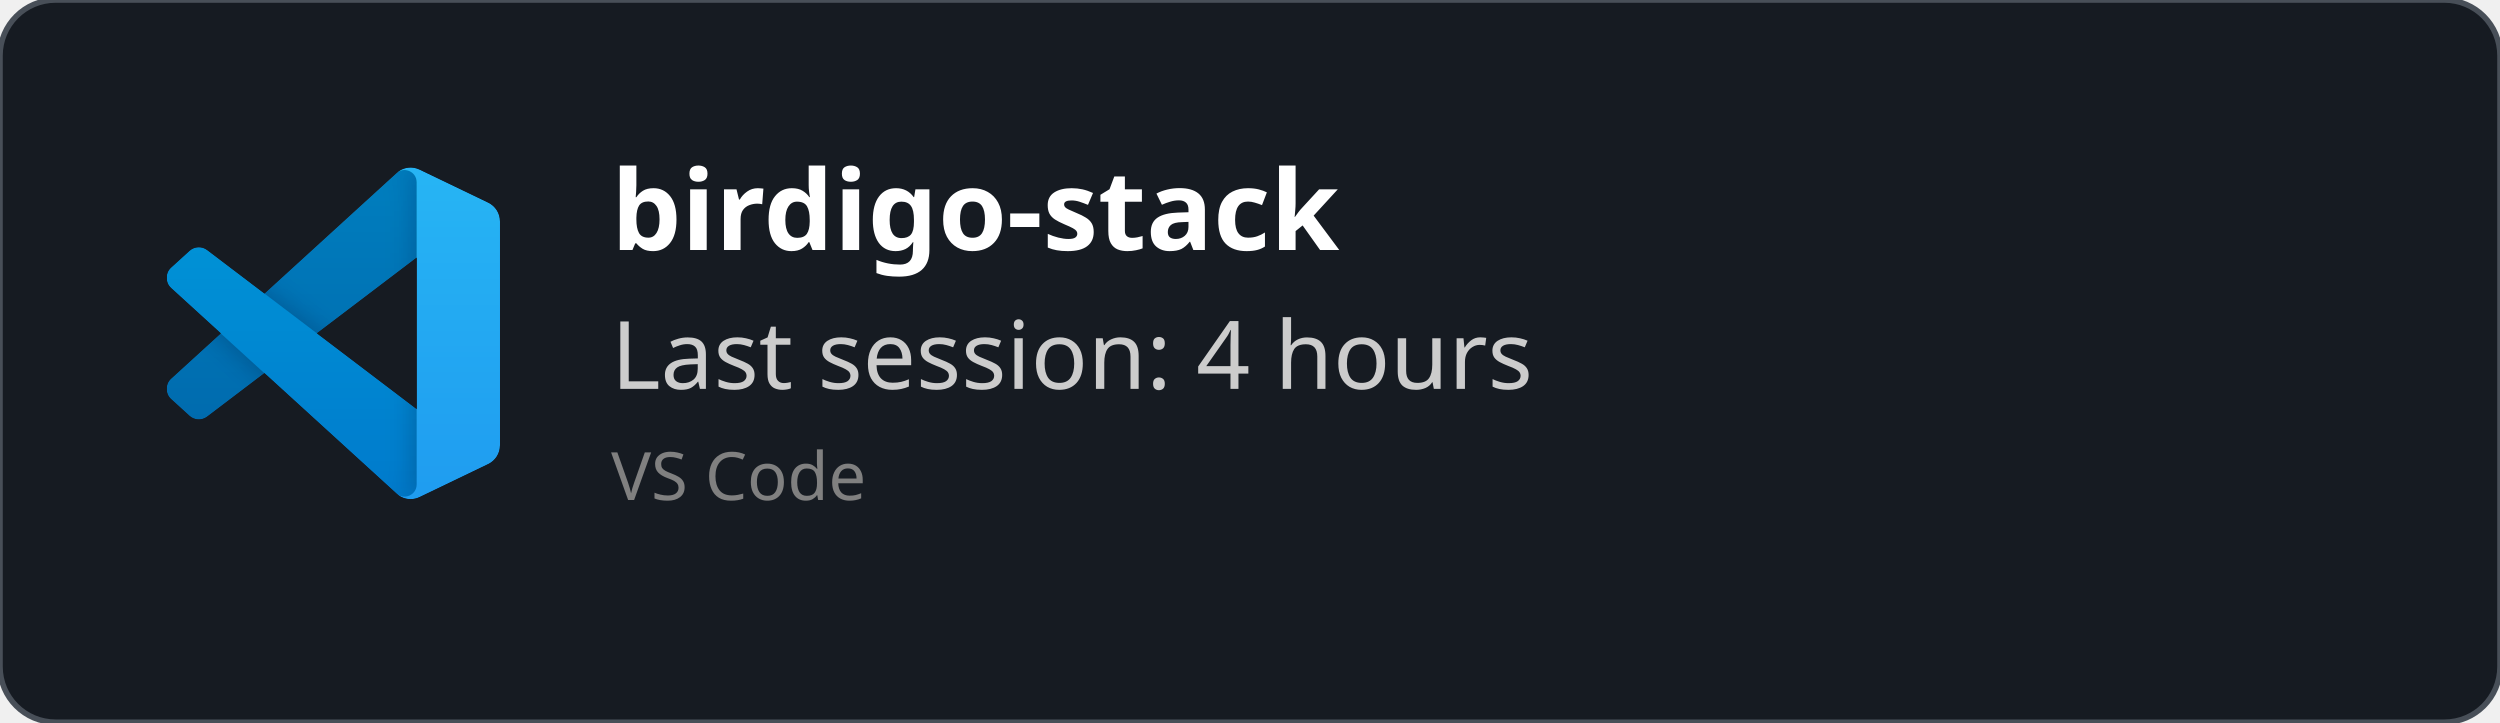
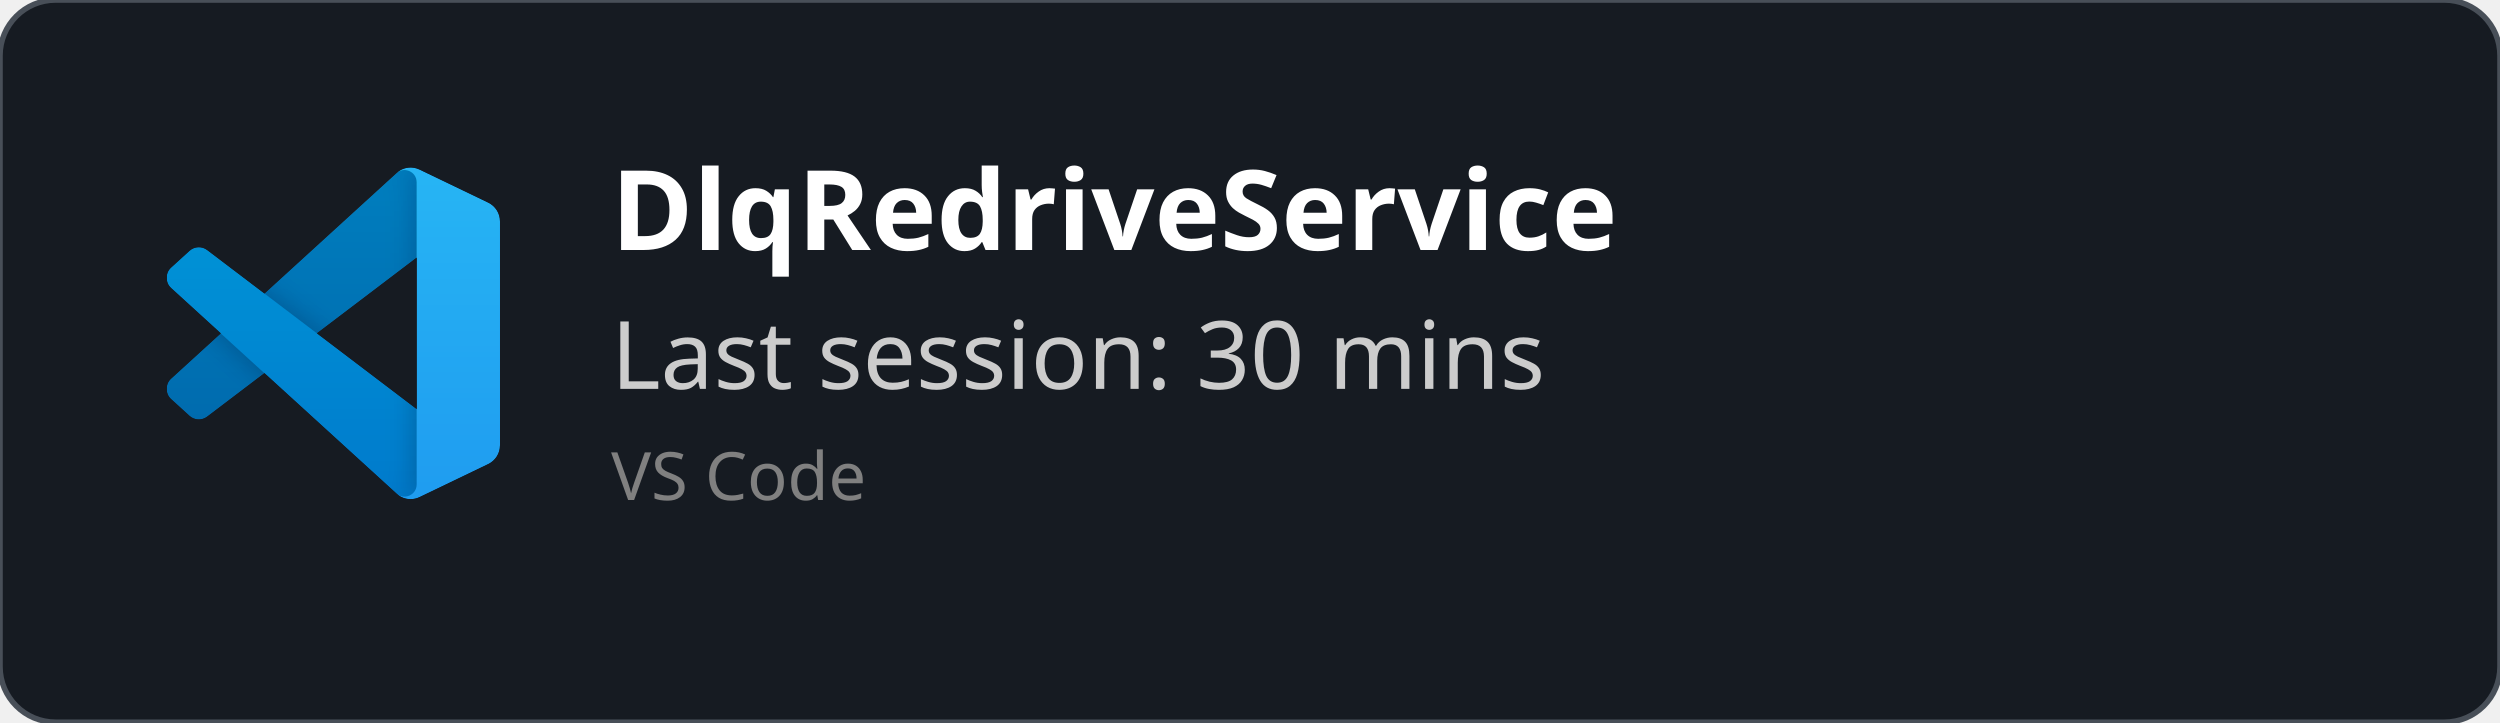
<svg xmlns="http://www.w3.org/2000/svg" width="450" height="130" viewBox="0 0 450 130" fill="none" role="img">
  <style>
    *{
        font-family: 'Segoe UI', Ubuntu, monospace
    }
    </style>
  <defs>
    <clipPath id="horizontalClip" x="20" y="20" width="500" height="200">
      <rect x="90" y="20" width="300" height="50" />
    </clipPath>
  </defs>
  <rect width="450" height="130" fill="rgba(22,27,34)" stroke="#484f58" stroke-width="1" fill-opacity="1" stroke-opacity="1" x="0" y="0" rx="10px" ry="10px">
    </rect>
  <svg width="60" height="60" x="30" y="30" viewBox="0 0 100 100" fill="none" id="vscode">
    <mask id="mask0" mask-type="alpha" maskUnits="userSpaceOnUse" x="0" y="0" width="100" height="100">
      <path fill-rule="evenodd" clip-rule="evenodd" d="M70.912 99.317C72.487 99.931 74.283 99.891 75.873 99.126L96.461 89.22C98.624 88.179 100 85.989 100 83.587V16.413C100 14.011 98.624 11.822 96.461 10.781L75.873 0.874C73.786 -0.13 71.345 0.116 69.513 1.447C69.252 1.637 69.003 1.849 68.769 2.083L29.355 38.041L12.187 25.01C10.589 23.797 8.354 23.896 6.869 25.246L1.363 30.255C-0.453 31.906 -0.455 34.763 1.359 36.417L16.247 50L1.359 63.583C-0.455 65.237 -0.453 68.094 1.363 69.745L6.869 74.754C8.354 76.104 10.589 76.204 12.187 74.99L29.355 61.959L68.769 97.917C69.392 98.541 70.125 99.01 70.912 99.317ZM75.015 27.299L45.109 50L75.015 72.701V27.299Z" fill="white" />
    </mask>
    <g mask="url(#mask0)">
      <path d="M96.461 10.796L75.857 0.876C73.472 -0.273 70.622 0.212 68.75 2.083L1.299 63.583C-0.516 65.237 -0.514 68.094 1.303 69.745L6.813 74.754C8.298 76.104 10.535 76.204 12.134 74.99L93.361 13.37C96.086 11.303 100 13.246 100 16.667V16.427C100 14.027 98.625 11.838 96.461 10.796Z" fill="#0065A9" />
      <g filter="url(#filter0_d)">
        <path d="M96.461 89.204L75.857 99.124C73.472 100.273 70.622 99.788 68.75 97.917L1.299 36.417C-0.516 34.763 -0.514 31.906 1.303 30.255L6.813 25.246C8.298 23.896 10.535 23.796 12.134 25.009L93.361 86.63C96.086 88.697 100 86.754 100 83.333V83.573C100 85.974 98.625 88.162 96.461 89.204Z" fill="#007ACC" />
      </g>
      <g filter="url(#filter1_d)">
        <path d="M75.858 99.126C73.472 100.274 70.622 99.788 68.75 97.917C71.056 100.223 75 98.59 75 95.328V4.672C75 1.41 71.056 -0.223 68.75 2.083C70.622 0.211 73.472 -0.274 75.858 0.874L96.459 10.781C98.623 11.822 100 14.011 100 16.413V83.587C100 85.989 98.623 88.179 96.459 89.22L75.858 99.126Z" fill="#1F9CF0" />
      </g>
      <g style="mix-blend-mode:overlay" opacity="0.25">
        <path fill-rule="evenodd" clip-rule="evenodd" d="M70.851 99.317C72.426 99.931 74.222 99.891 75.812 99.126L96.4 89.22C98.563 88.179 99.939 85.989 99.939 83.587V16.413C99.939 14.011 98.564 11.822 96.4 10.781L75.812 0.874C73.725 -0.13 71.284 0.116 69.453 1.447C69.191 1.637 68.942 1.849 68.708 2.083L29.294 38.041L12.126 25.01C10.528 23.796 8.293 23.896 6.809 25.246L1.302 30.255C-0.513 31.906 -0.515 34.763 1.298 36.417L16.186 50L1.298 63.583C-0.515 65.237 -0.513 68.094 1.302 69.745L6.809 74.754C8.293 76.104 10.528 76.204 12.126 74.99L29.294 61.959L68.708 97.917C69.332 98.54 70.064 99.01 70.851 99.317ZM74.954 27.299L45.048 50L74.954 72.701V27.299Z" fill="url(#paint0_linear)" />
      </g>
    </g>
    <defs>
      <filter id="filter0_d" x="-8.394" y="15.829" width="116.727" height="92.246" filterUnits="userSpaceOnUse" color-interpolation-filters="sRGB">
        <feFlood flood-opacity="0" result="BackgroundImageFix" />
        <feColorMatrix in="SourceAlpha" type="matrix" values="0 0 0 0 0 0 0 0 0 0 0 0 0 0 0 0 0 0 127 0" />
        <feOffset />
        <feGaussianBlur stdDeviation="4.167" />
        <feColorMatrix type="matrix" values="0 0 0 0 0 0 0 0 0 0 0 0 0 0 0 0 0 0 0.25 0" />
        <feBlend mode="overlay" in2="BackgroundImageFix" result="effect1_dropShadow" />
        <feBlend mode="normal" in="SourceGraphic" in2="effect1_dropShadow" result="shape" />
      </filter>
      <filter id="filter1_d" x="60.417" y="-8.076" width="47.917" height="116.151" filterUnits="userSpaceOnUse" color-interpolation-filters="sRGB">
        <feFlood flood-opacity="0" result="BackgroundImageFix" />
        <feColorMatrix in="SourceAlpha" type="matrix" values="0 0 0 0 0 0 0 0 0 0 0 0 0 0 0 0 0 0 127 0" />
        <feOffset />
        <feGaussianBlur stdDeviation="4.167" />
        <feColorMatrix type="matrix" values="0 0 0 0 0 0 0 0 0 0 0 0 0 0 0 0 0 0 0.25 0" />
        <feBlend mode="overlay" in2="BackgroundImageFix" result="effect1_dropShadow" />
        <feBlend mode="normal" in="SourceGraphic" in2="effect1_dropShadow" result="shape" />
      </filter>
      <linearGradient id="paint0_linear" x1="49.939" y1="0.258" x2="49.939" y2="99.742" gradientUnits="userSpaceOnUse">
        <stop stop-color="white" />
        <stop offset="1" stop-color="white" stop-opacity="0" />
      </linearGradient>
    </defs>
  </svg>
  <text x="110" y="45" font-size="20" clip-path="url(#horizontalClip)" font-weight="bold" font-family="Ubuntu" fill="white">
-     birdigo-stack
+     DlqRedriveService
    </text>
  <text x="110" y="70" font-size="17px" font-family="Ubuntu" fill="#ccc">
-     Last session: 4 hours
+     Last session: 30 mins
    </text>
  <text x="110" y="90" font-size="12px" font-family="Ubuntu" fill="grey">
    VS Code
    </text>
</svg>
